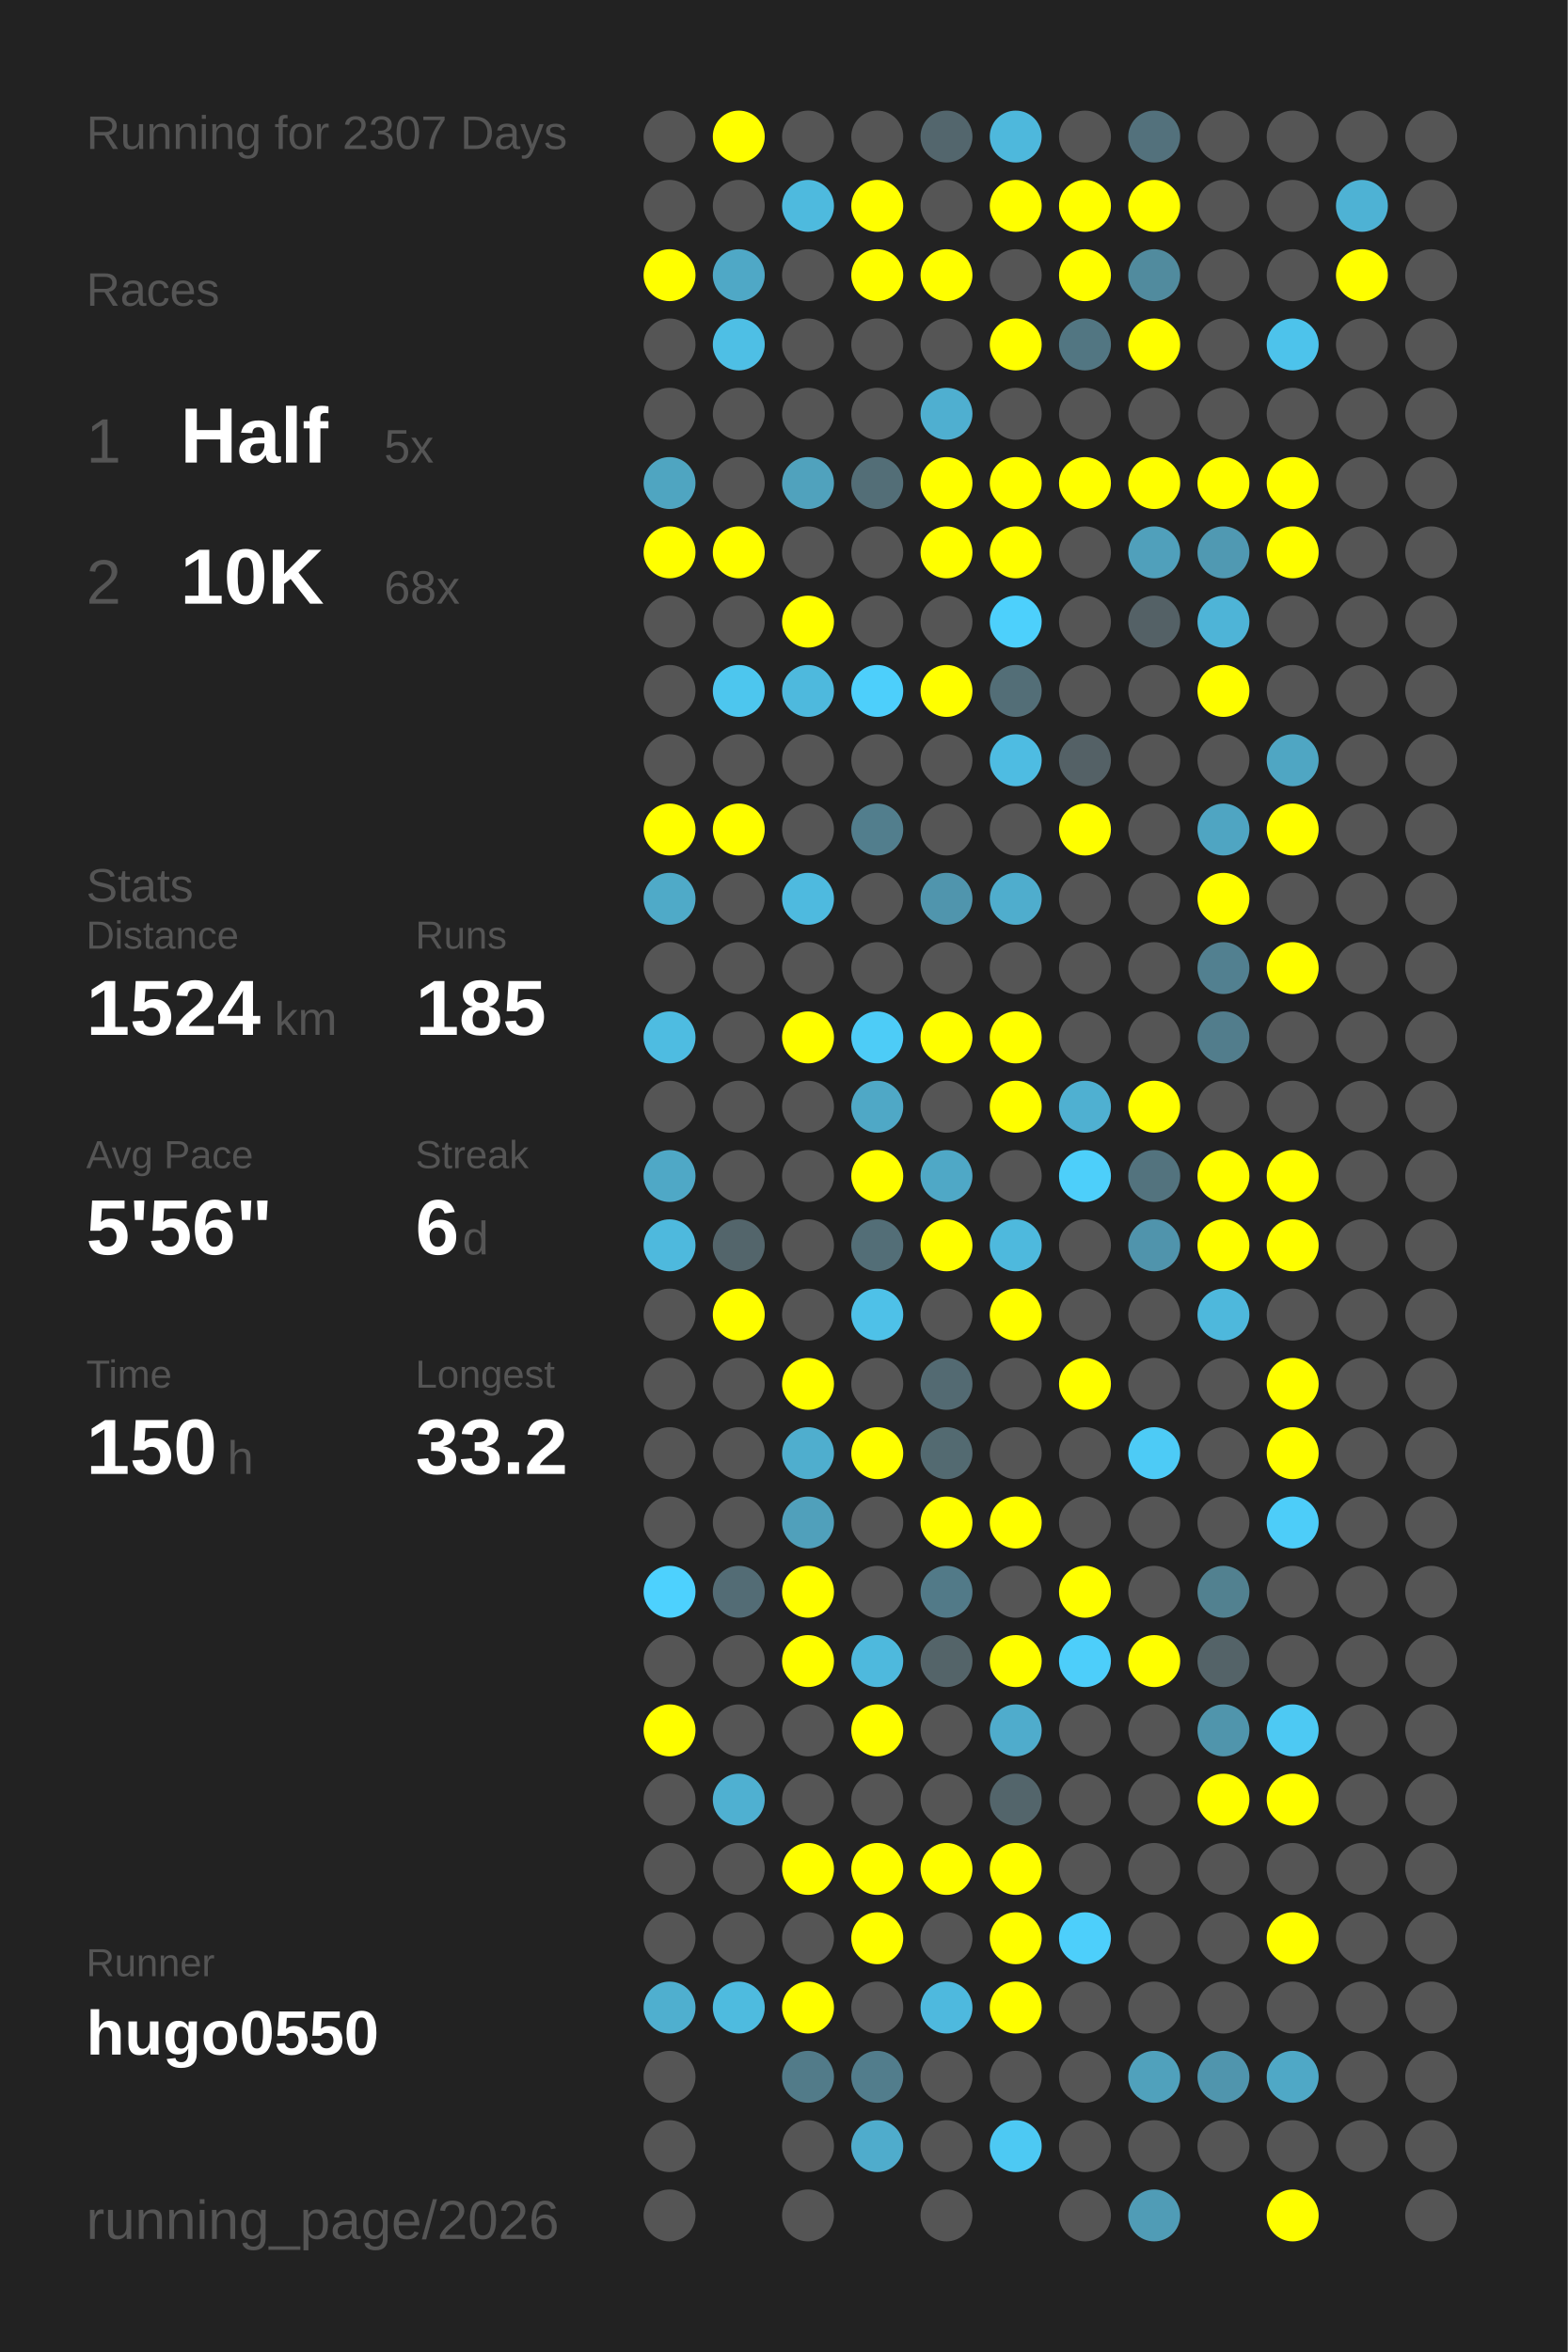
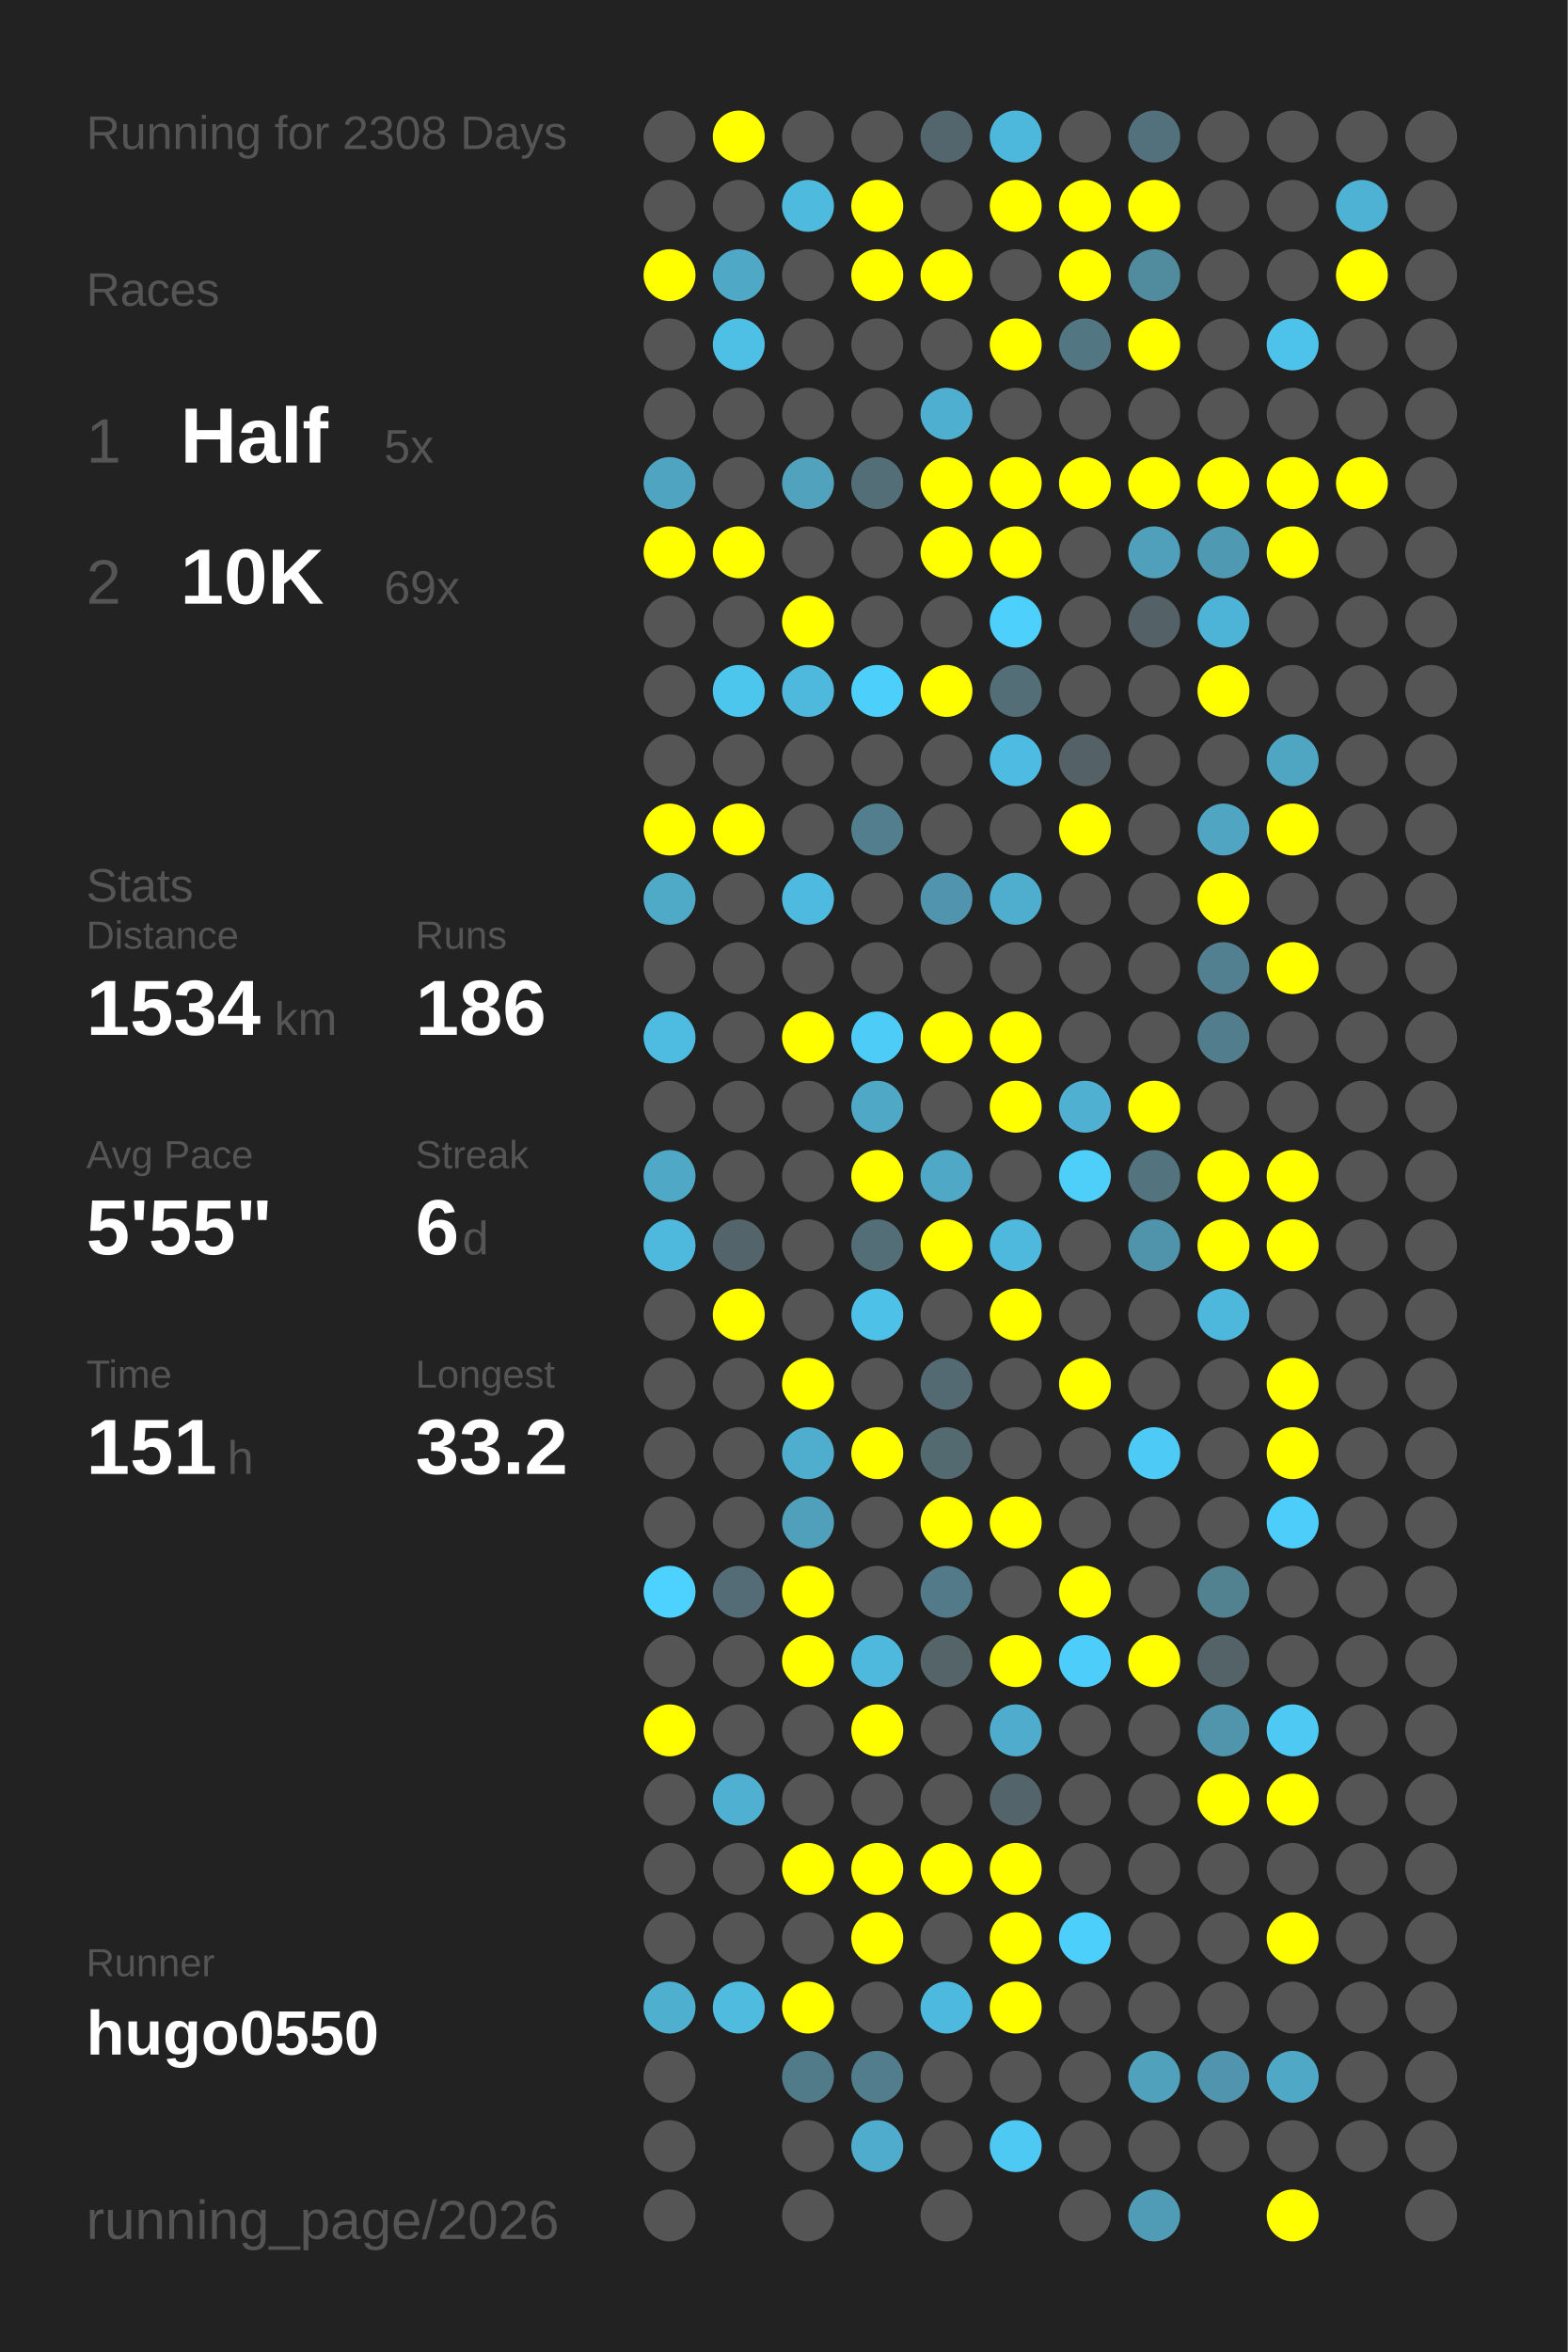
<svg xmlns="http://www.w3.org/2000/svg" baseProfile="full" height="300mm" version="1.1" viewBox="0,0,200,300" width="200mm">
  <defs />
  <rect fill="#222222" height="300" width="200" x="0" y="0" />
-   <text fill="#555555" style="font-size:6px; font-family:Arial;" x="11" y="19">Running for 2307 Days</text>
+   <text fill="#555555" style="font-size:6px; font-family:Arial;" x="11" y="19">Running for 2308 Days</text>
  <text fill="#555555" style="font-size:6px; font-family:Arial;" x="11" y="39">Races</text>
  <text fill="#555555" style="font-size:8px; font-family:Arial;" x="11" y="59">1</text>
  <text fill="#FFFFFF" style="font-size:10px; font-family:Arial; font-weight:bold;" x="23" y="59">Half</text>
  <text fill="#555555" style="font-size:6px; font-family:Arial;" x="49" y="59">5x</text>
  <text fill="#555555" style="font-size:8px; font-family:Arial;" x="11" y="77">2</text>
  <text fill="#FFFFFF" style="font-size:10px; font-family:Arial; font-weight:bold;" x="23" y="77">10K</text>
-   <text fill="#555555" style="font-size:6px; font-family:Arial;" x="49" y="77">68x</text>
+   <text fill="#555555" style="font-size:6px; font-family:Arial;" x="49" y="77">69x</text>
  <text fill="#555555" style="font-size:6px; font-family:Arial;" x="11" y="115">Stats</text>
  <text fill="#555555" style="font-size:5px; font-family:Arial;" x="11" y="121">Distance</text>
-   <text fill="#FFFFFF" style="font-size:10px; font-family:Arial; font-weight:bold;" x="11" y="132">1524</text>
+   <text fill="#FFFFFF" style="font-size:10px; font-family:Arial; font-weight:bold;" x="11" y="132">1534</text>
  <text fill="#555555" style="font-size:6px; font-family:Arial;" x="35" y="132">km</text>
  <text fill="#555555" style="font-size:5px; font-family:Arial;" x="53" y="121">Runs</text>
-   <text fill="#FFFFFF" style="font-size:10px; font-family:Arial; font-weight:bold;" x="53" y="132">185</text>
+   <text fill="#FFFFFF" style="font-size:10px; font-family:Arial; font-weight:bold;" x="53" y="132">186</text>
  <text fill="#555555" style="font-size:5px; font-family:Arial;" x="11" y="149">Avg Pace</text>
-   <text fill="#FFFFFF" style="font-size:10px; font-family:Arial; font-weight:bold;" x="11" y="160">5'56"</text>
+   <text fill="#FFFFFF" style="font-size:10px; font-family:Arial; font-weight:bold;" x="11" y="160">5'55"</text>
  <text fill="#555555" style="font-size:5px; font-family:Arial;" x="53" y="149">Streak</text>
  <text fill="#FFFFFF" style="font-size:10px; font-family:Arial; font-weight:bold;" x="53" y="160">6</text>
  <text fill="#555555" style="font-size:6px; font-family:Arial;" x="59" y="160">d</text>
  <text fill="#555555" style="font-size:5px; font-family:Arial;" x="11" y="177">Time</text>
-   <text fill="#FFFFFF" style="font-size:10px; font-family:Arial; font-weight:bold;" x="11" y="188">150</text>
+   <text fill="#FFFFFF" style="font-size:10px; font-family:Arial; font-weight:bold;" x="11" y="188">151</text>
  <text fill="#555555" style="font-size:6px; font-family:Arial;" x="29" y="188">h</text>
  <text fill="#555555" style="font-size:5px; font-family:Arial;" x="53" y="177">Longest</text>
  <text fill="#FFFFFF" style="font-size:10px; font-family:Arial; font-weight:bold;" x="53" y="188">33.2</text>
  <text fill="#555555" style="font-size:5px; font-family:Arial;" x="11" y="252.065">Runner</text>
  <text fill="#FFFFFF" style="font-size:8px; font-family:Arial; font-weight:bold;" x="11" y="262.065">hugo0550</text>
  <text fill="#555555" style="font-size:7px; font-family:Arial;" x="11" y="285.581">running_page/2026</text>
  <circle cx="85.417" cy="17.419" fill="#555555" r="3.312" />
  <circle cx="85.417" cy="26.258" fill="#555555" r="3.312" />
  <circle cx="85.417" cy="35.097" fill="#FFFF00" r="3.312" />
  <circle cx="85.417" cy="43.935" fill="#555555" r="3.312" />
  <circle cx="85.417" cy="52.774" fill="#555555" r="3.312" />
  <circle cx="85.417" cy="61.613" fill="#4fa5c1" r="3.312" />
  <circle cx="85.417" cy="70.452" fill="#FFFF00" r="3.312" />
  <circle cx="85.417" cy="79.29" fill="#555555" r="3.312" />
  <circle cx="85.417" cy="88.129" fill="#555555" r="3.312" />
  <circle cx="85.417" cy="96.968" fill="#555555" r="3.312" />
  <circle cx="85.417" cy="105.806" fill="#FFFF00" r="3.312" />
  <circle cx="85.417" cy="114.645" fill="#4faac8" r="3.312" />
  <circle cx="85.417" cy="123.484" fill="#555555" r="3.312" />
  <circle cx="85.417" cy="132.323" fill="#4ebce1" r="3.312" />
  <circle cx="85.417" cy="141.161" fill="#555555" r="3.312" />
  <circle cx="85.417" cy="150" fill="#4fa8c6" r="3.312" />
  <circle cx="85.417" cy="158.839" fill="#4eb9dd" r="3.312" />
  <circle cx="85.417" cy="167.677" fill="#555555" r="3.312" />
  <circle cx="85.417" cy="176.516" fill="#555555" r="3.312" />
  <circle cx="85.417" cy="185.355" fill="#555555" r="3.312" />
  <circle cx="85.417" cy="194.194" fill="#555555" r="3.312" />
  <circle cx="85.417" cy="203.032" fill="#4dd1fe" r="3.312" />
  <circle cx="85.417" cy="211.871" fill="#555555" r="3.312" />
  <circle cx="85.417" cy="220.71" fill="#FFFF00" r="3.312" />
  <circle cx="85.417" cy="229.548" fill="#555555" r="3.312" />
  <circle cx="85.417" cy="238.387" fill="#555555" r="3.312" />
  <circle cx="85.417" cy="247.226" fill="#555555" r="3.312" />
  <circle cx="85.417" cy="256.065" fill="#4fafcf" r="3.312" />
  <circle cx="85.417" cy="264.903" fill="#555555" r="3.312" />
  <circle cx="85.417" cy="273.742" fill="#555555" r="3.312" />
  <circle cx="85.417" cy="282.581" fill="#555555" r="3.312" />
  <circle cx="94.25" cy="17.419" fill="#FFFF00" r="3.312" />
  <circle cx="94.25" cy="26.258" fill="#555555" r="3.312" />
  <circle cx="94.25" cy="35.097" fill="#4fa8c6" r="3.312" />
  <circle cx="94.25" cy="43.935" fill="#4ebfe5" r="3.312" />
  <circle cx="94.25" cy="52.774" fill="#555555" r="3.312" />
  <circle cx="94.25" cy="61.613" fill="#555555" r="3.312" />
  <circle cx="94.25" cy="70.452" fill="#FFFF00" r="3.312" />
  <circle cx="94.25" cy="79.29" fill="#555555" r="3.312" />
  <circle cx="94.25" cy="88.129" fill="#4dc6ee" r="3.312" />
  <circle cx="94.25" cy="96.968" fill="#555555" r="3.312" />
  <circle cx="94.25" cy="105.806" fill="#FFFF00" r="3.312" />
  <circle cx="94.25" cy="114.645" fill="#555555" r="3.312" />
  <circle cx="94.25" cy="123.484" fill="#555555" r="3.312" />
  <circle cx="94.25" cy="132.323" fill="#555555" r="3.312" />
  <circle cx="94.25" cy="141.161" fill="#555555" r="3.312" />
  <circle cx="94.25" cy="150" fill="#555555" r="3.312" />
  <circle cx="94.25" cy="158.839" fill="#53656b" r="3.312" />
  <circle cx="94.25" cy="167.677" fill="#FFFF00" r="3.312" />
  <circle cx="94.25" cy="176.516" fill="#555555" r="3.312" />
  <circle cx="94.25" cy="185.355" fill="#555555" r="3.312" />
  <circle cx="94.25" cy="194.194" fill="#555555" r="3.312" />
  <circle cx="94.25" cy="203.032" fill="#536c75" r="3.312" />
  <circle cx="94.25" cy="211.871" fill="#555555" r="3.312" />
  <circle cx="94.25" cy="220.71" fill="#555555" r="3.312" />
  <circle cx="94.25" cy="229.548" fill="#4fb0d1" r="3.312" />
  <circle cx="94.25" cy="238.387" fill="#555555" r="3.312" />
  <circle cx="94.25" cy="247.226" fill="#555555" r="3.312" />
  <circle cx="94.25" cy="256.065" fill="#4ebbdf" r="3.312" />
  <circle cx="103.083" cy="17.419" fill="#555555" r="3.312" />
  <circle cx="103.083" cy="26.258" fill="#4ebade" r="3.312" />
  <circle cx="103.083" cy="35.097" fill="#555555" r="3.312" />
  <circle cx="103.083" cy="43.935" fill="#555555" r="3.312" />
  <circle cx="103.083" cy="52.774" fill="#555555" r="3.312" />
  <circle cx="103.083" cy="61.613" fill="#50a2bd" r="3.312" />
  <circle cx="103.083" cy="70.452" fill="#555555" r="3.312" />
  <circle cx="103.083" cy="79.29" fill="#FFFF00" r="3.312" />
  <circle cx="103.083" cy="88.129" fill="#4eb9dd" r="3.312" />
  <circle cx="103.083" cy="96.968" fill="#555555" r="3.312" />
  <circle cx="103.083" cy="105.806" fill="#555555" r="3.312" />
  <circle cx="103.083" cy="114.645" fill="#4ebadf" r="3.312" />
  <circle cx="103.083" cy="123.484" fill="#555555" r="3.312" />
  <circle cx="103.083" cy="132.323" fill="#FFFF00" r="3.312" />
  <circle cx="103.083" cy="141.161" fill="#555555" r="3.312" />
  <circle cx="103.083" cy="150" fill="#555555" r="3.312" />
  <circle cx="103.083" cy="158.839" fill="#555555" r="3.312" />
  <circle cx="103.083" cy="167.677" fill="#555555" r="3.312" />
  <circle cx="103.083" cy="176.516" fill="#FFFF00" r="3.312" />
  <circle cx="103.083" cy="185.355" fill="#4faece" r="3.312" />
  <circle cx="103.083" cy="194.194" fill="#50a0bb" r="3.312" />
  <circle cx="103.083" cy="203.032" fill="#FFFF00" r="3.312" />
  <circle cx="103.083" cy="211.871" fill="#FFFF00" r="3.312" />
  <circle cx="103.083" cy="220.71" fill="#555555" r="3.312" />
  <circle cx="103.083" cy="229.548" fill="#555555" r="3.312" />
  <circle cx="103.083" cy="238.387" fill="#FFFF00" r="3.312" />
  <circle cx="103.083" cy="247.226" fill="#555555" r="3.312" />
  <circle cx="103.083" cy="256.065" fill="#FFFF00" r="3.312" />
  <circle cx="103.083" cy="264.903" fill="#527b89" r="3.312" />
  <circle cx="103.083" cy="273.742" fill="#555555" r="3.312" />
  <circle cx="103.083" cy="282.581" fill="#555555" r="3.312" />
  <circle cx="111.917" cy="17.419" fill="#555555" r="3.312" />
  <circle cx="111.917" cy="26.258" fill="#FFFF00" r="3.312" />
  <circle cx="111.917" cy="35.097" fill="#FFFF00" r="3.312" />
  <circle cx="111.917" cy="43.935" fill="#555555" r="3.312" />
  <circle cx="111.917" cy="52.774" fill="#555555" r="3.312" />
  <circle cx="111.917" cy="61.613" fill="#536e77" r="3.312" />
  <circle cx="111.917" cy="70.452" fill="#555555" r="3.312" />
  <circle cx="111.917" cy="79.29" fill="#555555" r="3.312" />
  <circle cx="111.917" cy="88.129" fill="#4dcffb" r="3.312" />
  <circle cx="111.917" cy="96.968" fill="#555555" r="3.312" />
  <circle cx="111.917" cy="105.806" fill="#527e8d" r="3.312" />
  <circle cx="111.917" cy="114.645" fill="#555555" r="3.312" />
  <circle cx="111.917" cy="123.484" fill="#555555" r="3.312" />
  <circle cx="111.917" cy="132.323" fill="#4dccf7" r="3.312" />
  <circle cx="111.917" cy="141.161" fill="#4fa8c6" r="3.312" />
  <circle cx="111.917" cy="150" fill="#FFFF00" r="3.312" />
  <circle cx="111.917" cy="158.839" fill="#536e77" r="3.312" />
  <circle cx="111.917" cy="167.677" fill="#4ec1e8" r="3.312" />
  <circle cx="111.917" cy="176.516" fill="#555555" r="3.312" />
  <circle cx="111.917" cy="185.355" fill="#FFFF00" r="3.312" />
  <circle cx="111.917" cy="194.194" fill="#555555" r="3.312" />
  <circle cx="111.917" cy="203.032" fill="#555555" r="3.312" />
  <circle cx="111.917" cy="211.871" fill="#4eb9dd" r="3.312" />
  <circle cx="111.917" cy="220.71" fill="#FFFF00" r="3.312" />
  <circle cx="111.917" cy="229.548" fill="#555555" r="3.312" />
  <circle cx="111.917" cy="238.387" fill="#FFFF00" r="3.312" />
  <circle cx="111.917" cy="247.226" fill="#FFFF00" r="3.312" />
  <circle cx="111.917" cy="256.065" fill="#555555" r="3.312" />
  <circle cx="111.917" cy="264.903" fill="#527d8c" r="3.312" />
  <circle cx="111.917" cy="273.742" fill="#4faccc" r="3.312" />
  <circle cx="120.75" cy="17.419" fill="#53666d" r="3.312" />
  <circle cx="120.75" cy="26.258" fill="#555555" r="3.312" />
  <circle cx="120.75" cy="35.097" fill="#FFFF00" r="3.312" />
  <circle cx="120.75" cy="43.935" fill="#555555" r="3.312" />
  <circle cx="120.75" cy="52.774" fill="#4fafd0" r="3.312" />
  <circle cx="120.75" cy="61.613" fill="#FFFF00" r="3.312" />
  <circle cx="120.75" cy="70.452" fill="#FFFF00" r="3.312" />
  <circle cx="120.75" cy="79.29" fill="#555555" r="3.312" />
  <circle cx="120.75" cy="88.129" fill="#FFFF00" r="3.312" />
  <circle cx="120.75" cy="96.968" fill="#555555" r="3.312" />
  <circle cx="120.75" cy="105.806" fill="#555555" r="3.312" />
  <circle cx="120.75" cy="114.645" fill="#5095ad" r="3.312" />
  <circle cx="120.75" cy="123.484" fill="#555555" r="3.312" />
  <circle cx="120.75" cy="132.323" fill="#FFFF00" r="3.312" />
  <circle cx="120.75" cy="141.161" fill="#555555" r="3.312" />
  <circle cx="120.75" cy="150" fill="#4fa8c6" r="3.312" />
  <circle cx="120.75" cy="158.839" fill="#FFFF00" r="3.312" />
  <circle cx="120.75" cy="167.677" fill="#555555" r="3.312" />
  <circle cx="120.75" cy="176.516" fill="#536a72" r="3.312" />
  <circle cx="120.75" cy="185.355" fill="#536a71" r="3.312" />
  <circle cx="120.75" cy="194.194" fill="#FFFF00" r="3.312" />
  <circle cx="120.75" cy="203.032" fill="#527a88" r="3.312" />
  <circle cx="120.75" cy="211.871" fill="#546469" r="3.312" />
  <circle cx="120.75" cy="220.71" fill="#555555" r="3.312" />
  <circle cx="120.75" cy="229.548" fill="#555555" r="3.312" />
  <circle cx="120.75" cy="238.387" fill="#FFFF00" r="3.312" />
  <circle cx="120.75" cy="247.226" fill="#555555" r="3.312" />
  <circle cx="120.75" cy="256.065" fill="#4eb9de" r="3.312" />
  <circle cx="120.75" cy="264.903" fill="#555555" r="3.312" />
  <circle cx="120.75" cy="273.742" fill="#555555" r="3.312" />
  <circle cx="120.75" cy="282.581" fill="#555555" r="3.312" />
  <circle cx="129.583" cy="17.419" fill="#4eb8dc" r="3.312" />
  <circle cx="129.583" cy="26.258" fill="#FFFF00" r="3.312" />
  <circle cx="129.583" cy="35.097" fill="#555555" r="3.312" />
  <circle cx="129.583" cy="43.935" fill="#FFFF00" r="3.312" />
  <circle cx="129.583" cy="52.774" fill="#555555" r="3.312" />
  <circle cx="129.583" cy="61.613" fill="#FFFF00" r="3.312" />
  <circle cx="129.583" cy="70.452" fill="#FFFF00" r="3.312" />
  <circle cx="129.583" cy="79.29" fill="#4dd0fc" r="3.312" />
  <circle cx="129.583" cy="88.129" fill="#536e77" r="3.312" />
  <circle cx="129.583" cy="96.968" fill="#4ebce2" r="3.312" />
  <circle cx="129.583" cy="105.806" fill="#555555" r="3.312" />
  <circle cx="129.583" cy="114.645" fill="#4fadcd" r="3.312" />
  <circle cx="129.583" cy="123.484" fill="#555555" r="3.312" />
  <circle cx="129.583" cy="132.323" fill="#FFFF00" r="3.312" />
  <circle cx="129.583" cy="141.161" fill="#FFFF00" r="3.312" />
  <circle cx="129.583" cy="150" fill="#555555" r="3.312" />
  <circle cx="129.583" cy="158.839" fill="#4eb9dd" r="3.312" />
  <circle cx="129.583" cy="167.677" fill="#FFFF00" r="3.312" />
  <circle cx="129.583" cy="176.516" fill="#555555" r="3.312" />
  <circle cx="129.583" cy="185.355" fill="#555555" r="3.312" />
  <circle cx="129.583" cy="194.194" fill="#FFFF00" r="3.312" />
  <circle cx="129.583" cy="203.032" fill="#555555" r="3.312" />
  <circle cx="129.583" cy="211.871" fill="#FFFF00" r="3.312" />
  <circle cx="129.583" cy="220.71" fill="#4faccc" r="3.312" />
  <circle cx="129.583" cy="229.548" fill="#53656b" r="3.312" />
  <circle cx="129.583" cy="238.387" fill="#FFFF00" r="3.312" />
  <circle cx="129.583" cy="247.226" fill="#FFFF00" r="3.312" />
  <circle cx="129.583" cy="256.065" fill="#FFFF00" r="3.312" />
  <circle cx="129.583" cy="264.903" fill="#555555" r="3.312" />
  <circle cx="129.583" cy="273.742" fill="#4dc9f3" r="3.312" />
  <circle cx="138.417" cy="17.419" fill="#555555" r="3.312" />
  <circle cx="138.417" cy="26.258" fill="#FFFF00" r="3.312" />
  <circle cx="138.417" cy="35.097" fill="#FFFF00" r="3.312" />
  <circle cx="138.417" cy="43.935" fill="#527682" r="3.312" />
  <circle cx="138.417" cy="52.774" fill="#555555" r="3.312" />
  <circle cx="138.417" cy="61.613" fill="#FFFF00" r="3.312" />
  <circle cx="138.417" cy="70.452" fill="#555555" r="3.312" />
  <circle cx="138.417" cy="79.29" fill="#555555" r="3.312" />
  <circle cx="138.417" cy="88.129" fill="#555555" r="3.312" />
  <circle cx="138.417" cy="96.968" fill="#546166" r="3.312" />
  <circle cx="138.417" cy="105.806" fill="#FFFF00" r="3.312" />
  <circle cx="138.417" cy="114.645" fill="#555555" r="3.312" />
  <circle cx="138.417" cy="123.484" fill="#555555" r="3.312" />
  <circle cx="138.417" cy="132.323" fill="#555555" r="3.312" />
  <circle cx="138.417" cy="141.161" fill="#4fb0d1" r="3.312" />
  <circle cx="138.417" cy="150" fill="#4dcffa" r="3.312" />
  <circle cx="138.417" cy="158.839" fill="#555555" r="3.312" />
  <circle cx="138.417" cy="167.677" fill="#555555" r="3.312" />
  <circle cx="138.417" cy="176.516" fill="#FFFF00" r="3.312" />
  <circle cx="138.417" cy="185.355" fill="#555555" r="3.312" />
  <circle cx="138.417" cy="194.194" fill="#555555" r="3.312" />
  <circle cx="138.417" cy="203.032" fill="#FFFF00" r="3.312" />
  <circle cx="138.417" cy="211.871" fill="#4dcefa" r="3.312" />
  <circle cx="138.417" cy="220.71" fill="#555555" r="3.312" />
  <circle cx="138.417" cy="229.548" fill="#555555" r="3.312" />
  <circle cx="138.417" cy="238.387" fill="#555555" r="3.312" />
  <circle cx="138.417" cy="247.226" fill="#4dcffb" r="3.312" />
  <circle cx="138.417" cy="256.065" fill="#555555" r="3.312" />
  <circle cx="138.417" cy="264.903" fill="#555555" r="3.312" />
  <circle cx="138.417" cy="273.742" fill="#555555" r="3.312" />
  <circle cx="138.417" cy="282.581" fill="#555555" r="3.312" />
  <circle cx="147.25" cy="17.419" fill="#53717c" r="3.312" />
  <circle cx="147.25" cy="26.258" fill="#FFFF00" r="3.312" />
  <circle cx="147.25" cy="35.097" fill="#518b9e" r="3.312" />
  <circle cx="147.25" cy="43.935" fill="#FFFF00" r="3.312" />
  <circle cx="147.25" cy="52.774" fill="#555555" r="3.312" />
  <circle cx="147.25" cy="61.613" fill="#FFFF00" r="3.312" />
  <circle cx="147.25" cy="70.452" fill="#50a0bb" r="3.312" />
  <circle cx="147.25" cy="79.29" fill="#546166" r="3.312" />
  <circle cx="147.25" cy="88.129" fill="#555555" r="3.312" />
  <circle cx="147.25" cy="96.968" fill="#555555" r="3.312" />
  <circle cx="147.25" cy="105.806" fill="#555555" r="3.312" />
  <circle cx="147.25" cy="114.645" fill="#555555" r="3.312" />
  <circle cx="147.25" cy="123.484" fill="#555555" r="3.312" />
  <circle cx="147.25" cy="132.323" fill="#555555" r="3.312" />
  <circle cx="147.25" cy="141.161" fill="#FFFF00" r="3.312" />
  <circle cx="147.25" cy="150" fill="#53737e" r="3.312" />
  <circle cx="147.25" cy="158.839" fill="#5094ac" r="3.312" />
  <circle cx="147.25" cy="167.677" fill="#555555" r="3.312" />
  <circle cx="147.25" cy="176.516" fill="#555555" r="3.312" />
  <circle cx="147.25" cy="185.355" fill="#4dcbf6" r="3.312" />
  <circle cx="147.25" cy="194.194" fill="#555555" r="3.312" />
  <circle cx="147.25" cy="203.032" fill="#555555" r="3.312" />
  <circle cx="147.25" cy="211.871" fill="#FFFF00" r="3.312" />
  <circle cx="147.25" cy="220.71" fill="#555555" r="3.312" />
  <circle cx="147.25" cy="229.548" fill="#555555" r="3.312" />
  <circle cx="147.25" cy="238.387" fill="#555555" r="3.312" />
  <circle cx="147.25" cy="247.226" fill="#555555" r="3.312" />
  <circle cx="147.25" cy="256.065" fill="#555555" r="3.312" />
  <circle cx="147.25" cy="264.903" fill="#50a1bc" r="3.312" />
  <circle cx="147.25" cy="273.742" fill="#555555" r="3.312" />
  <circle cx="147.25" cy="282.581" fill="#509cb6" r="3.312" />
  <circle cx="156.083" cy="17.419" fill="#555555" r="3.312" />
  <circle cx="156.083" cy="26.258" fill="#555555" r="3.312" />
  <circle cx="156.083" cy="35.097" fill="#555555" r="3.312" />
  <circle cx="156.083" cy="43.935" fill="#555555" r="3.312" />
  <circle cx="156.083" cy="52.774" fill="#555555" r="3.312" />
  <circle cx="156.083" cy="61.613" fill="#FFFF00" r="3.312" />
  <circle cx="156.083" cy="70.452" fill="#5099b2" r="3.312" />
  <circle cx="156.083" cy="79.29" fill="#4eb4d7" r="3.312" />
  <circle cx="156.083" cy="88.129" fill="#FFFF00" r="3.312" />
  <circle cx="156.083" cy="96.968" fill="#555555" r="3.312" />
  <circle cx="156.083" cy="105.806" fill="#4fa5c2" r="3.312" />
  <circle cx="156.083" cy="114.645" fill="#FFFF00" r="3.312" />
  <circle cx="156.083" cy="123.484" fill="#528090" r="3.312" />
  <circle cx="156.083" cy="132.323" fill="#527d8c" r="3.312" />
  <circle cx="156.083" cy="141.161" fill="#555555" r="3.312" />
  <circle cx="156.083" cy="150" fill="#FFFF00" r="3.312" />
  <circle cx="156.083" cy="158.839" fill="#FFFF00" r="3.312" />
  <circle cx="156.083" cy="167.677" fill="#4eb8dc" r="3.312" />
  <circle cx="156.083" cy="176.516" fill="#555555" r="3.312" />
  <circle cx="156.083" cy="185.355" fill="#555555" r="3.312" />
  <circle cx="156.083" cy="194.194" fill="#555555" r="3.312" />
  <circle cx="156.083" cy="203.032" fill="#528190" r="3.312" />
  <circle cx="156.083" cy="211.871" fill="#546368" r="3.312" />
  <circle cx="156.083" cy="220.71" fill="#5095ac" r="3.312" />
  <circle cx="156.083" cy="229.548" fill="#FFFF00" r="3.312" />
  <circle cx="156.083" cy="238.387" fill="#555555" r="3.312" />
  <circle cx="156.083" cy="247.226" fill="#555555" r="3.312" />
  <circle cx="156.083" cy="256.065" fill="#555555" r="3.312" />
  <circle cx="156.083" cy="264.903" fill="#5095ad" r="3.312" />
  <circle cx="156.083" cy="273.742" fill="#555555" r="3.312" />
  <circle cx="164.917" cy="17.419" fill="#555555" r="3.312" />
  <circle cx="164.917" cy="26.258" fill="#555555" r="3.312" />
  <circle cx="164.917" cy="35.097" fill="#555555" r="3.312" />
  <circle cx="164.917" cy="43.935" fill="#4dc3eb" r="3.312" />
  <circle cx="164.917" cy="52.774" fill="#555555" r="3.312" />
  <circle cx="164.917" cy="61.613" fill="#FFFF00" r="3.312" />
  <circle cx="164.917" cy="70.452" fill="#FFFF00" r="3.312" />
  <circle cx="164.917" cy="79.29" fill="#555555" r="3.312" />
  <circle cx="164.917" cy="88.129" fill="#555555" r="3.312" />
  <circle cx="164.917" cy="96.968" fill="#4fa6c3" r="3.312" />
  <circle cx="164.917" cy="105.806" fill="#FFFF00" r="3.312" />
  <circle cx="164.917" cy="114.645" fill="#555555" r="3.312" />
  <circle cx="164.917" cy="123.484" fill="#FFFF00" r="3.312" />
  <circle cx="164.917" cy="132.323" fill="#555555" r="3.312" />
  <circle cx="164.917" cy="141.161" fill="#555555" r="3.312" />
  <circle cx="164.917" cy="150" fill="#FFFF00" r="3.312" />
  <circle cx="164.917" cy="158.839" fill="#FFFF00" r="3.312" />
  <circle cx="164.917" cy="167.677" fill="#555555" r="3.312" />
  <circle cx="164.917" cy="176.516" fill="#FFFF00" r="3.312" />
  <circle cx="164.917" cy="185.355" fill="#FFFF00" r="3.312" />
  <circle cx="164.917" cy="194.194" fill="#4dcdf9" r="3.312" />
  <circle cx="164.917" cy="203.032" fill="#555555" r="3.312" />
  <circle cx="164.917" cy="211.871" fill="#555555" r="3.312" />
  <circle cx="164.917" cy="220.71" fill="#4dc9f3" r="3.312" />
  <circle cx="164.917" cy="229.548" fill="#FFFF00" r="3.312" />
  <circle cx="164.917" cy="238.387" fill="#555555" r="3.312" />
  <circle cx="164.917" cy="247.226" fill="#FFFF00" r="3.312" />
  <circle cx="164.917" cy="256.065" fill="#555555" r="3.312" />
  <circle cx="164.917" cy="264.903" fill="#4fa8c6" r="3.312" />
  <circle cx="164.917" cy="273.742" fill="#555555" r="3.312" />
  <circle cx="164.917" cy="282.581" fill="#FFFF00" r="3.312" />
  <circle cx="173.75" cy="17.419" fill="#555555" r="3.312" />
  <circle cx="173.75" cy="26.258" fill="#4eb2d4" r="3.312" />
  <circle cx="173.75" cy="35.097" fill="#FFFF00" r="3.312" />
  <circle cx="173.75" cy="43.935" fill="#555555" r="3.312" />
  <circle cx="173.75" cy="52.774" fill="#555555" r="3.312" />
-   <circle cx="173.75" cy="61.613" fill="#555555" r="3.312" />
+   <circle cx="173.75" cy="61.613" fill="#FFFF00" r="3.312" />
  <circle cx="173.75" cy="70.452" fill="#555555" r="3.312" />
  <circle cx="173.75" cy="79.29" fill="#555555" r="3.312" />
  <circle cx="173.75" cy="88.129" fill="#555555" r="3.312" />
  <circle cx="173.75" cy="96.968" fill="#555555" r="3.312" />
  <circle cx="173.75" cy="105.806" fill="#555555" r="3.312" />
  <circle cx="173.75" cy="114.645" fill="#555555" r="3.312" />
  <circle cx="173.75" cy="123.484" fill="#555555" r="3.312" />
  <circle cx="173.75" cy="132.323" fill="#555555" r="3.312" />
  <circle cx="173.75" cy="141.161" fill="#555555" r="3.312" />
  <circle cx="173.75" cy="150" fill="#555555" r="3.312" />
  <circle cx="173.75" cy="158.839" fill="#555555" r="3.312" />
  <circle cx="173.75" cy="167.677" fill="#555555" r="3.312" />
  <circle cx="173.75" cy="176.516" fill="#555555" r="3.312" />
  <circle cx="173.75" cy="185.355" fill="#555555" r="3.312" />
  <circle cx="173.75" cy="194.194" fill="#555555" r="3.312" />
  <circle cx="173.75" cy="203.032" fill="#555555" r="3.312" />
  <circle cx="173.75" cy="211.871" fill="#555555" r="3.312" />
  <circle cx="173.75" cy="220.71" fill="#555555" r="3.312" />
  <circle cx="173.75" cy="229.548" fill="#555555" r="3.312" />
  <circle cx="173.75" cy="238.387" fill="#555555" r="3.312" />
  <circle cx="173.75" cy="247.226" fill="#555555" r="3.312" />
  <circle cx="173.75" cy="256.065" fill="#555555" r="3.312" />
  <circle cx="173.75" cy="264.903" fill="#555555" r="3.312" />
  <circle cx="173.75" cy="273.742" fill="#555555" r="3.312" />
  <circle cx="182.583" cy="17.419" fill="#555555" r="3.312" />
  <circle cx="182.583" cy="26.258" fill="#555555" r="3.312" />
  <circle cx="182.583" cy="35.097" fill="#555555" r="3.312" />
  <circle cx="182.583" cy="43.935" fill="#555555" r="3.312" />
  <circle cx="182.583" cy="52.774" fill="#555555" r="3.312" />
  <circle cx="182.583" cy="61.613" fill="#555555" r="3.312" />
  <circle cx="182.583" cy="70.452" fill="#555555" r="3.312" />
  <circle cx="182.583" cy="79.29" fill="#555555" r="3.312" />
  <circle cx="182.583" cy="88.129" fill="#555555" r="3.312" />
  <circle cx="182.583" cy="96.968" fill="#555555" r="3.312" />
  <circle cx="182.583" cy="105.806" fill="#555555" r="3.312" />
  <circle cx="182.583" cy="114.645" fill="#555555" r="3.312" />
  <circle cx="182.583" cy="123.484" fill="#555555" r="3.312" />
  <circle cx="182.583" cy="132.323" fill="#555555" r="3.312" />
  <circle cx="182.583" cy="141.161" fill="#555555" r="3.312" />
  <circle cx="182.583" cy="150" fill="#555555" r="3.312" />
  <circle cx="182.583" cy="158.839" fill="#555555" r="3.312" />
  <circle cx="182.583" cy="167.677" fill="#555555" r="3.312" />
  <circle cx="182.583" cy="176.516" fill="#555555" r="3.312" />
  <circle cx="182.583" cy="185.355" fill="#555555" r="3.312" />
  <circle cx="182.583" cy="194.194" fill="#555555" r="3.312" />
  <circle cx="182.583" cy="203.032" fill="#555555" r="3.312" />
  <circle cx="182.583" cy="211.871" fill="#555555" r="3.312" />
  <circle cx="182.583" cy="220.71" fill="#555555" r="3.312" />
  <circle cx="182.583" cy="229.548" fill="#555555" r="3.312" />
  <circle cx="182.583" cy="238.387" fill="#555555" r="3.312" />
  <circle cx="182.583" cy="247.226" fill="#555555" r="3.312" />
  <circle cx="182.583" cy="256.065" fill="#555555" r="3.312" />
  <circle cx="182.583" cy="264.903" fill="#555555" r="3.312" />
  <circle cx="182.583" cy="273.742" fill="#555555" r="3.312" />
  <circle cx="182.583" cy="282.581" fill="#555555" r="3.312" />
</svg>
